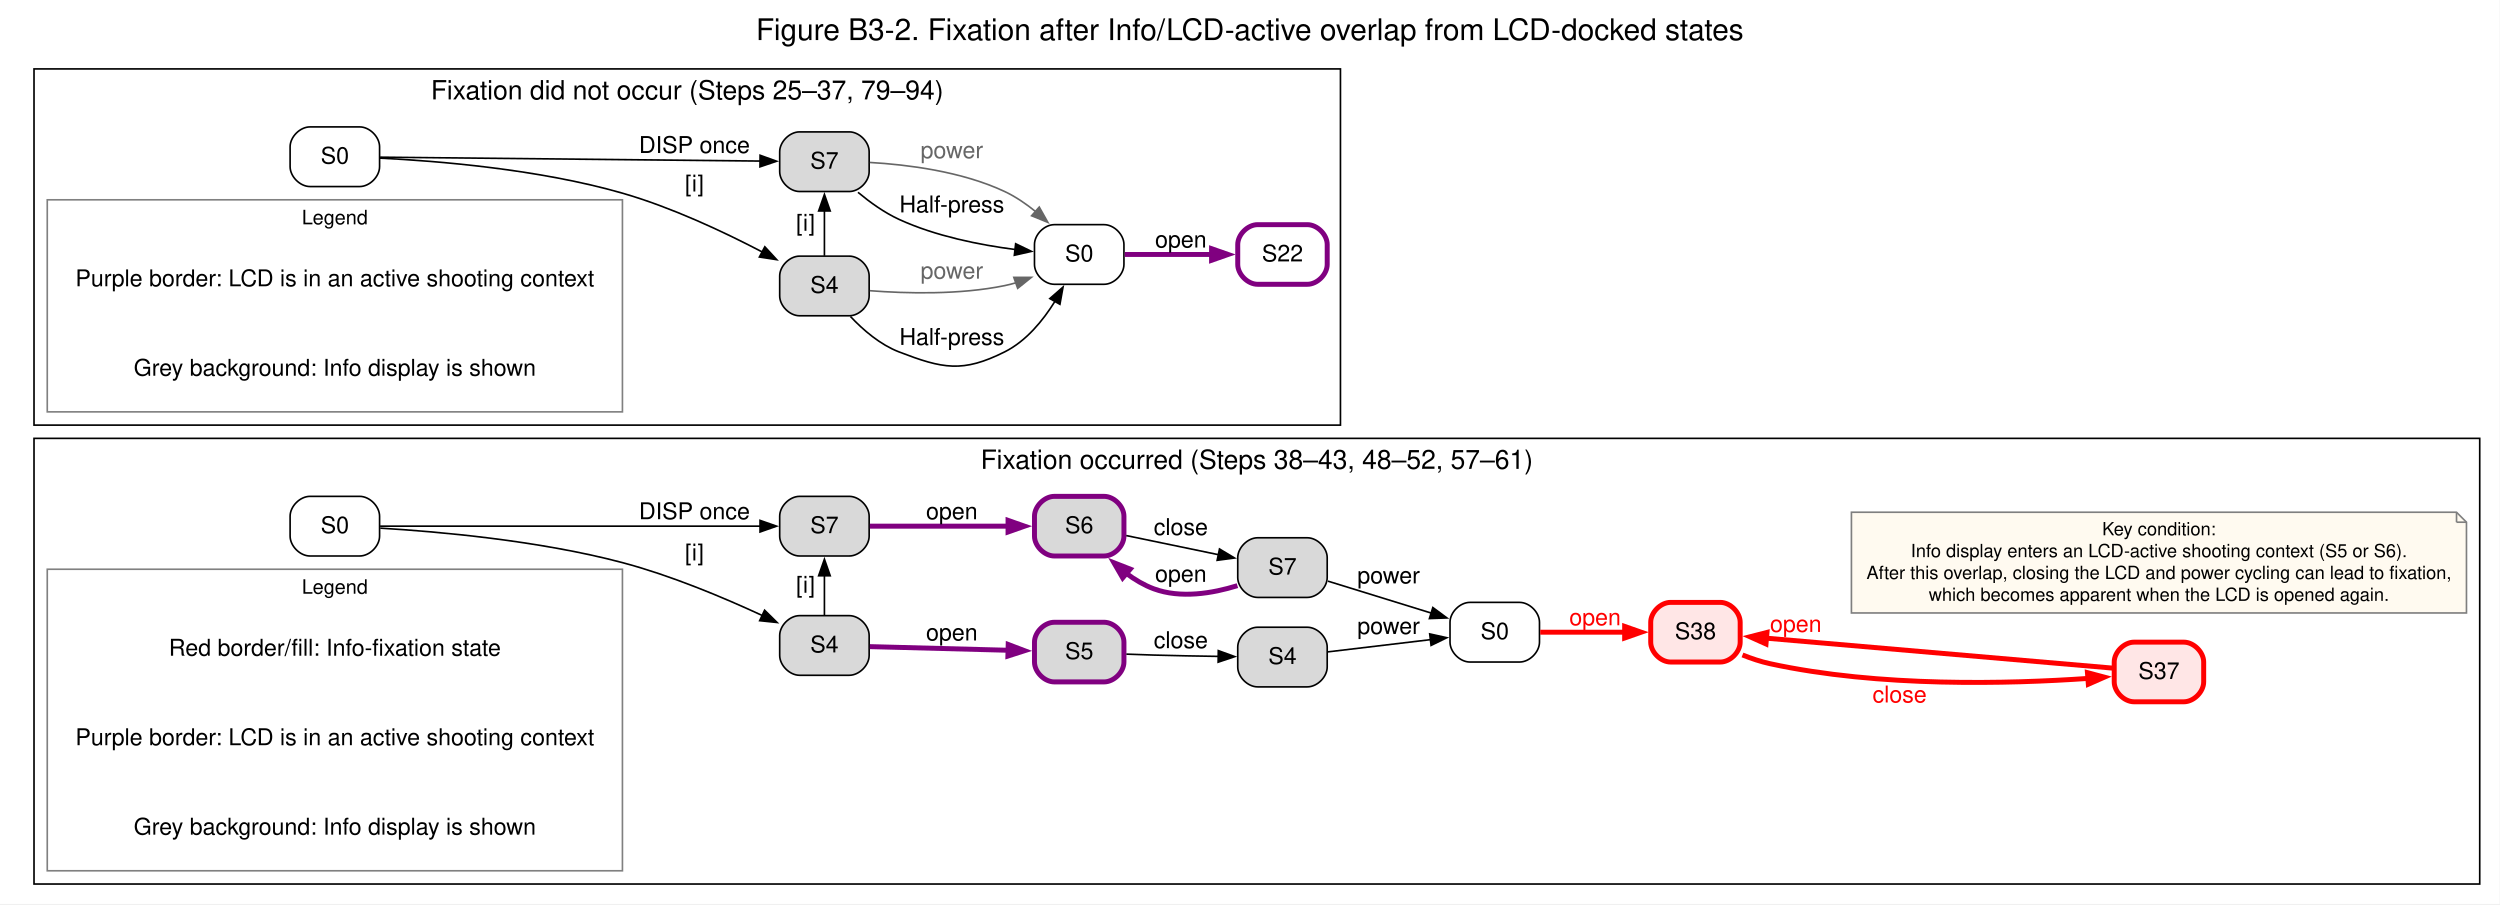
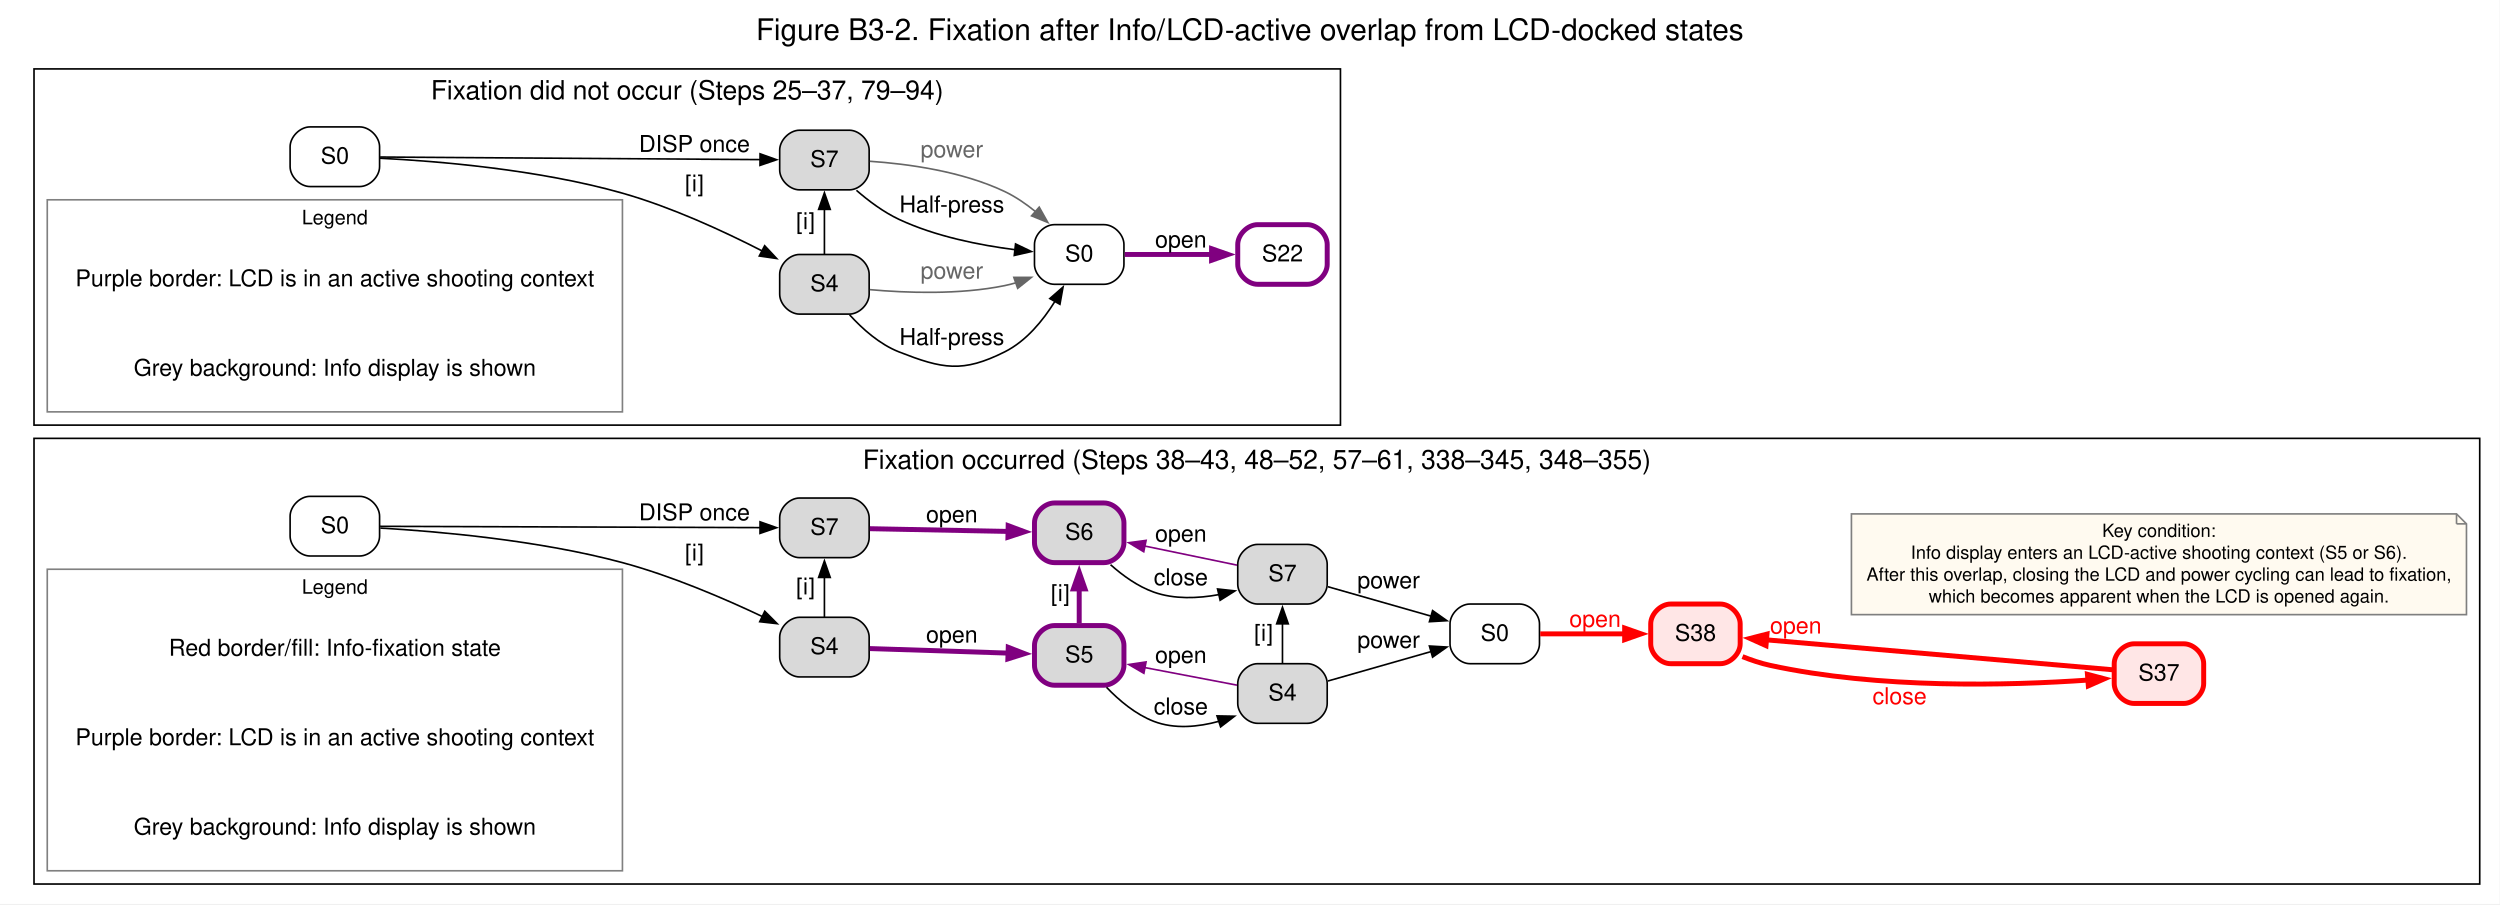
<svg xmlns="http://www.w3.org/2000/svg" width="1509pt" height="546pt" viewBox="0.00 0.00 1509.00 546.00">
  <g id="graph0" class="graph" transform="scale(1 1) rotate(0) translate(4 541.6)">
    <polygon fill="white" stroke="none" points="-4,4 -4,-541.6 1504.76,-541.6 1504.76,4 -4,4" />
    <text xml:space="preserve" text-anchor="middle" x="750.38" y="-517.4" font-family="Helvetica,sans-Serif" font-size="18.00">Figure B3-2. Fixation after Info/LCD-active overlap from LCD-docked states</text>
    <g id="clust1" class="cluster">
      <polygon fill="none" stroke="black" points="16.53,-8 16.53,-277 1492.76,-277 1492.76,-8 16.53,-8" />
-       <text xml:space="preserve" text-anchor="middle" x="754.64" y="-258.6" font-family="Helvetica,sans-Serif" font-size="16.00">Fixation occurred (Steps 38–43, 48–52, 57–61)</text>
+       <text xml:space="preserve" text-anchor="middle" x="754.64" y="-258.6" font-family="Helvetica,sans-Serif" font-size="16.00">Fixation occurred (Steps 38–43, 48–52, 57–61, 338–345, 348–355)</text>
    </g>
    <g id="clust5" class="cluster">
      <polygon fill="none" stroke="gray" points="24.53,-16 24.53,-198 371.7,-198 371.7,-16 24.53,-16" />
      <text xml:space="preserve" text-anchor="middle" x="198.11" y="-183.2" font-family="Helvetica,sans-Serif" font-size="12.00">Legend</text>
    </g>
    <g id="clust6" class="cluster">
      <polygon fill="none" stroke="black" points="16.53,-285 16.53,-500 805.1,-500 805.1,-285 16.53,-285" />
      <text xml:space="preserve" text-anchor="middle" x="410.81" y="-481.6" font-family="Helvetica,sans-Serif" font-size="16.00">Fixation did not occur (Steps 25–37, 79–94)</text>
    </g>
    <g id="clust8" class="cluster">
      <polygon fill="none" stroke="gray" points="24.53,-293 24.53,-421 371.7,-421 371.7,-293 24.53,-293" />
      <text xml:space="preserve" text-anchor="middle" x="198.11" y="-406.2" font-family="Helvetica,sans-Serif" font-size="12.00">Legend</text>
    </g>
    <g id="node1" class="node">
      <path fill="white" stroke="black" d="M213.11,-242C213.11,-242 183.11,-242 183.11,-242 177.11,-242 171.11,-236 171.11,-230 171.11,-230 171.11,-218 171.11,-218 171.11,-212 177.11,-206 183.11,-206 183.11,-206 213.11,-206 213.11,-206 219.11,-206 225.11,-212 225.11,-218 225.11,-218 225.11,-230 225.11,-230 225.11,-236 219.11,-242 213.11,-242" />
      <text xml:space="preserve" text-anchor="middle" x="198.11" y="-219.8" font-family="Helvetica,sans-Serif" font-size="14.00">S0</text>
    </g>
    <g id="node2" class="node">
-       <path fill="#d9d9d9" stroke="black" d="M508.62,-170C508.62,-170 478.62,-170 478.62,-170 472.62,-170 466.62,-164 466.62,-158 466.62,-158 466.62,-146 466.62,-146 466.62,-140 472.62,-134 478.62,-134 478.62,-134 508.62,-134 508.62,-134 514.62,-134 520.62,-140 520.62,-146 520.62,-146 520.62,-158 520.62,-158 520.62,-164 514.62,-170 508.62,-170" />
-       <text xml:space="preserve" text-anchor="middle" x="493.62" y="-147.8" font-family="Helvetica,sans-Serif" font-size="14.00">S4</text>
+       <path fill="#d9d9d9" stroke="black" d="M508.62,-169C508.62,-169 478.62,-169 478.62,-169 472.62,-169 466.62,-163 466.62,-157 466.62,-157 466.62,-145 466.62,-145 466.62,-139 472.62,-133 478.62,-133 478.62,-133 508.62,-133 508.62,-133 514.62,-133 520.62,-139 520.62,-145 520.62,-145 520.62,-157 520.62,-157 520.62,-163 514.62,-169 508.62,-169" />
+       <text xml:space="preserve" text-anchor="middle" x="493.62" y="-146.8" font-family="Helvetica,sans-Serif" font-size="14.00">S4</text>
    </g>
    <g id="edge1" class="edge">
-       <path fill="none" stroke="black" d="M225.55,-222.81C259.78,-220.77 321.04,-215.44 371.7,-202 401.02,-194.22 432.66,-180.95 456.21,-170.03" />
-       <polygon fill="black" stroke="black" points="457.51,-173.29 465.06,-165.86 454.53,-166.96 457.51,-173.29" />
-       <text xml:space="preserve" text-anchor="middle" x="415.16" y="-203.31" font-family="Helvetica,sans-Serif" font-size="14.00">[i]</text>
+       <path fill="none" stroke="black" d="M225.56,-222.86C259.81,-220.88 321.09,-215.62 371.7,-202 401.08,-194.09 432.71,-180.55 456.25,-169.41" />
+       <polygon fill="black" stroke="black" points="457.61,-172.65 465.1,-165.15 454.57,-166.34 457.61,-172.65" />
+       <text xml:space="preserve" text-anchor="middle" x="415.16" y="-203.26" font-family="Helvetica,sans-Serif" font-size="14.00">[i]</text>
    </g>
    <g id="node3" class="node">
-       <path fill="#d9d9d9" stroke="black" d="M508.62,-242C508.62,-242 478.62,-242 478.62,-242 472.62,-242 466.62,-236 466.62,-230 466.62,-230 466.62,-218 466.62,-218 466.62,-212 472.62,-206 478.62,-206 478.62,-206 508.62,-206 508.62,-206 514.62,-206 520.62,-212 520.62,-218 520.62,-218 520.62,-230 520.62,-230 520.62,-236 514.62,-242 508.62,-242" />
-       <text xml:space="preserve" text-anchor="middle" x="493.62" y="-219.8" font-family="Helvetica,sans-Serif" font-size="14.00">S7</text>
+       <path fill="#d9d9d9" stroke="black" d="M508.62,-241C508.62,-241 478.62,-241 478.62,-241 472.62,-241 466.62,-235 466.62,-229 466.62,-229 466.62,-217 466.62,-217 466.62,-211 472.62,-205 478.62,-205 478.62,-205 508.62,-205 508.62,-205 514.62,-205 520.62,-211 520.62,-217 520.62,-217 520.62,-229 520.62,-229 520.62,-235 514.62,-241 508.62,-241" />
+       <text xml:space="preserve" text-anchor="middle" x="493.62" y="-218.8" font-family="Helvetica,sans-Serif" font-size="14.00">S7</text>
+     </g>
+     <g id="edge6" class="edge">
+       <path fill="none" stroke="black" d="M225.42,-223.91C277.65,-223.73 394.62,-223.33 454.99,-223.13" />
+       <polygon fill="black" stroke="black" points="454.77,-226.63 464.76,-223.09 454.74,-219.63 454.77,-226.63" />
+       <text xml:space="preserve" text-anchor="middle" x="415.16" y="-227.55" font-family="Helvetica,sans-Serif" font-size="14.00">DISP once</text>
+     </g>
+     <g id="edge2" class="edge">
+       <path fill="none" stroke="black" d="M493.62,-169.17C493.62,-176.45 493.62,-185.02 493.62,-193.17" />
+       <polygon fill="black" stroke="black" points="490.12,-193.07 493.62,-203.07 497.12,-193.07 490.12,-193.07" />
+       <text xml:space="preserve" text-anchor="middle" x="482.22" y="-182.8" font-family="Helvetica,sans-Serif" font-size="14.00">[i]</text>
+     </g>
+     <g id="node4" class="node">
+       <path fill="#d9d9d9" stroke="purple" stroke-width="3" d="M662.41,-164C662.41,-164 632.41,-164 632.41,-164 626.41,-164 620.41,-158 620.41,-152 620.41,-152 620.41,-140 620.41,-140 620.41,-134 626.41,-128 632.41,-128 632.41,-128 662.41,-128 662.41,-128 668.41,-128 674.41,-134 674.41,-140 674.41,-140 674.41,-152 674.41,-152 674.41,-158 668.41,-164 662.41,-164" />
+       <text xml:space="preserve" text-anchor="middle" x="647.41" y="-141.8" font-family="Helvetica,sans-Serif" font-size="14.00">S5</text>
+     </g>
+     <g id="edge4" class="edge">
+       <path fill="none" stroke="purple" stroke-width="3" d="M521.06,-150.13C544.1,-149.37 577.92,-148.26 604.62,-147.38" />
+       <polygon fill="purple" stroke="purple" stroke-width="3" points="604.58,-150.88 614.46,-147.05 604.35,-143.88 604.58,-150.88" />
+       <text xml:space="preserve" text-anchor="middle" x="570.52" y="-153.72" font-family="Helvetica,sans-Serif" font-size="14.00">open</text>
+     </g>
+     <g id="node5" class="node">
+       <path fill="#d9d9d9" stroke="purple" stroke-width="3" d="M662.41,-238C662.41,-238 632.41,-238 632.41,-238 626.41,-238 620.41,-232 620.41,-226 620.41,-226 620.41,-214 620.41,-214 620.41,-208 626.41,-202 632.41,-202 632.41,-202 662.41,-202 662.41,-202 668.41,-202 674.41,-208 674.41,-214 674.41,-214 674.41,-226 674.41,-226 674.41,-232 668.41,-238 662.41,-238" />
+       <text xml:space="preserve" text-anchor="middle" x="647.41" y="-215.8" font-family="Helvetica,sans-Serif" font-size="14.00">S6</text>
+     </g>
+     <g id="edge3" class="edge">
+       <path fill="none" stroke="purple" stroke-width="3" d="M521.06,-222.48C544.1,-222.02 577.92,-221.35 604.62,-220.83" />
+       <polygon fill="purple" stroke="purple" stroke-width="3" points="604.53,-224.33 614.46,-220.63 604.39,-217.33 604.53,-224.33" />
+       <text xml:space="preserve" text-anchor="middle" x="570.52" y="-226.31" font-family="Helvetica,sans-Serif" font-size="14.00">open</text>
    </g>
    <g id="edge5" class="edge">
-       <path fill="none" stroke="black" d="M225.42,-224C277.65,-224 394.62,-224 454.99,-224" />
-       <polygon fill="black" stroke="black" points="454.76,-227.5 464.76,-224 454.76,-220.5 454.76,-227.5" />
-       <text xml:space="preserve" text-anchor="middle" x="415.16" y="-228.2" font-family="Helvetica,sans-Serif" font-size="14.00">DISP once</text>
-     </g>
-     <g id="edge2" class="edge">
-       <path fill="none" stroke="black" d="M493.62,-170.17C493.62,-177.45 493.62,-186.02 493.62,-194.17" />
-       <polygon fill="black" stroke="black" points="490.12,-194.07 493.62,-204.07 497.12,-194.07 490.12,-194.07" />
-       <text xml:space="preserve" text-anchor="middle" x="482.22" y="-183.8" font-family="Helvetica,sans-Serif" font-size="14.00">[i]</text>
-     </g>
-     <g id="node4" class="node">
-       <path fill="#d9d9d9" stroke="purple" stroke-width="3" d="M662.41,-166C662.41,-166 632.41,-166 632.41,-166 626.41,-166 620.41,-160 620.41,-154 620.41,-154 620.41,-142 620.41,-142 620.41,-136 626.41,-130 632.41,-130 632.41,-130 662.41,-130 662.41,-130 668.41,-130 674.41,-136 674.41,-142 674.41,-142 674.41,-154 674.41,-154 674.41,-160 668.41,-166 662.41,-166" />
-       <text xml:space="preserve" text-anchor="middle" x="647.41" y="-143.8" font-family="Helvetica,sans-Serif" font-size="14.00">S5</text>
-     </g>
-     <g id="edge4" class="edge">
-       <path fill="none" stroke="purple" stroke-width="3" d="M521.06,-151.3C544.1,-150.7 577.92,-149.81 604.62,-149.1" />
-       <polygon fill="purple" stroke="purple" stroke-width="3" points="604.55,-152.6 614.46,-148.84 604.37,-145.61 604.55,-152.6" />
-       <text xml:space="preserve" text-anchor="middle" x="570.52" y="-155.02" font-family="Helvetica,sans-Serif" font-size="14.00">open</text>
-     </g>
-     <g id="node5" class="node">
-       <path fill="#d9d9d9" stroke="purple" stroke-width="3" d="M662.41,-242C662.41,-242 632.41,-242 632.41,-242 626.41,-242 620.41,-236 620.41,-230 620.41,-230 620.41,-218 620.41,-218 620.41,-212 626.41,-206 632.41,-206 632.41,-206 662.41,-206 662.41,-206 668.41,-206 674.41,-212 674.41,-218 674.41,-218 674.41,-230 674.41,-230 674.41,-236 668.41,-242 662.41,-242" />
-       <text xml:space="preserve" text-anchor="middle" x="647.41" y="-219.8" font-family="Helvetica,sans-Serif" font-size="14.00">S6</text>
-     </g>
-     <g id="edge3" class="edge">
-       <path fill="none" stroke="purple" stroke-width="3" d="M521.06,-224C544.1,-224 577.92,-224 604.62,-224" />
-       <polygon fill="purple" stroke="purple" stroke-width="3" points="604.46,-227.5 614.46,-224 604.46,-220.5 604.46,-227.5" />
-       <text xml:space="preserve" text-anchor="middle" x="570.52" y="-228.2" font-family="Helvetica,sans-Serif" font-size="14.00">open</text>
+       <path fill="none" stroke="purple" stroke-width="3" d="M647.41,-165.44C647.41,-171.82 647.41,-179.09 647.41,-186.21" />
+       <polygon fill="purple" stroke="purple" stroke-width="3" points="643.91,-186.15 647.41,-196.15 650.91,-186.15 643.91,-186.15" />
+       <text xml:space="preserve" text-anchor="middle" x="636.01" y="-178.8" font-family="Helvetica,sans-Serif" font-size="14.00">[i]</text>
    </g>
    <g id="node6" class="node">
-       <path fill="#d9d9d9" stroke="black" d="M785.1,-163C785.1,-163 755.1,-163 755.1,-163 749.1,-163 743.1,-157 743.1,-151 743.1,-151 743.1,-139 743.1,-139 743.1,-133 749.1,-127 755.1,-127 755.1,-127 785.1,-127 785.1,-127 791.1,-127 797.1,-133 797.1,-139 797.1,-139 797.1,-151 797.1,-151 797.1,-157 791.1,-163 785.1,-163" />
-       <text xml:space="preserve" text-anchor="middle" x="770.1" y="-140.8" font-family="Helvetica,sans-Serif" font-size="14.00">S4</text>
+       <path fill="#d9d9d9" stroke="black" d="M785.1,-141C785.1,-141 755.1,-141 755.1,-141 749.1,-141 743.1,-135 743.1,-129 743.1,-129 743.1,-117 743.1,-117 743.1,-111 749.1,-105 755.1,-105 755.1,-105 785.1,-105 785.1,-105 791.1,-105 797.1,-111 797.1,-117 797.1,-117 797.1,-129 797.1,-129 797.1,-135 791.1,-141 785.1,-141" />
+       <text xml:space="preserve" text-anchor="middle" x="770.1" y="-118.8" font-family="Helvetica,sans-Serif" font-size="14.00">S4</text>
+     </g>
+     <g id="edge8" class="edge">
+       <path fill="none" stroke="black" d="M663.89,-126.74C671.53,-118.77 681.46,-110.42 692.41,-106.2 704.91,-101.39 719.1,-102.74 731.85,-106.24" />
+       <polygon fill="black" stroke="black" points="730.58,-109.5 741.17,-109.29 732.76,-102.85 730.58,-109.5" />
+       <text xml:space="preserve" text-anchor="middle" x="708.76" y="-110.4" font-family="Helvetica,sans-Serif" font-size="14.00">close</text>
+     </g>
+     <g id="node7" class="node">
+       <path fill="#d9d9d9" stroke="black" d="M785.1,-213C785.1,-213 755.1,-213 755.1,-213 749.1,-213 743.1,-207 743.1,-201 743.1,-201 743.1,-189 743.1,-189 743.1,-183 749.1,-177 755.1,-177 755.1,-177 785.1,-177 785.1,-177 791.1,-177 797.1,-183 797.1,-189 797.1,-189 797.1,-201 797.1,-201 797.1,-207 791.1,-213 785.1,-213" />
+       <text xml:space="preserve" text-anchor="middle" x="770.1" y="-190.8" font-family="Helvetica,sans-Serif" font-size="14.00">S7</text>
+     </g>
+     <g id="edge10" class="edge">
+       <path fill="none" stroke="black" d="M666.32,-200.75C673.69,-194.18 682.76,-187.63 692.41,-184.2 704.83,-179.79 718.98,-180.34 731.71,-182.69" />
+       <polygon fill="black" stroke="black" points="730.91,-186.1 741.44,-184.94 732.48,-179.28 730.91,-186.1" />
+       <text xml:space="preserve" text-anchor="middle" x="708.76" y="-188.4" font-family="Helvetica,sans-Serif" font-size="14.00">close</text>
+     </g>
+     <g id="edge9" class="edge">
+       <path fill="none" stroke="purple" d="M742.65,-128.04C726.33,-131.15 705.1,-135.2 686.93,-138.66" />
+       <polygon fill="purple" stroke="purple" points="686.45,-135.19 677.29,-140.5 687.76,-142.06 686.45,-135.19" />
+       <text xml:space="preserve" text-anchor="middle" x="708.76" y="-141.44" font-family="Helvetica,sans-Serif" font-size="14.00">open</text>
+     </g>
+     <g id="edge11" class="edge">
+       <path fill="none" stroke="black" d="M770.1,-141.17C770.1,-148.45 770.1,-157.02 770.1,-165.17" />
+       <polygon fill="black" stroke="black" points="766.6,-165.07 770.1,-175.07 773.6,-165.07 766.6,-165.07" />
+       <text xml:space="preserve" text-anchor="middle" x="758.7" y="-154.8" font-family="Helvetica,sans-Serif" font-size="14.00">[i]</text>
+     </g>
+     <g id="node8" class="node">
+       <path fill="white" stroke="black" d="M913.23,-177C913.23,-177 883.23,-177 883.23,-177 877.23,-177 871.23,-171 871.23,-165 871.23,-165 871.23,-153 871.23,-153 871.23,-147 877.23,-141 883.23,-141 883.23,-141 913.23,-141 913.23,-141 919.23,-141 925.23,-147 925.23,-153 925.23,-153 925.23,-165 925.23,-165 925.23,-171 919.23,-177 913.23,-177" />
+       <text xml:space="preserve" text-anchor="middle" x="898.23" y="-154.8" font-family="Helvetica,sans-Serif" font-size="14.00">S0</text>
+     </g>
+     <g id="edge12" class="edge">
+       <path fill="none" stroke="black" d="M797.54,-130.55C815.62,-135.71 839.84,-142.62 859.88,-148.34" />
+       <polygon fill="black" stroke="black" points="858.79,-151.67 869.37,-151.05 860.71,-144.94 858.79,-151.67" />
+       <text xml:space="preserve" text-anchor="middle" x="834.16" y="-150.53" font-family="Helvetica,sans-Serif" font-size="14.00">power</text>
    </g>
    <g id="edge7" class="edge">
-       <path fill="none" stroke="black" d="M675.87,-146.77C681.35,-146.55 687.06,-146.35 692.41,-146.2 705.12,-145.84 719.02,-145.58 731.45,-145.4" />
-       <polygon fill="black" stroke="black" points="731.36,-148.9 741.32,-145.27 731.27,-141.9 731.36,-148.9" />
-       <text xml:space="preserve" text-anchor="middle" x="708.76" y="-150.4" font-family="Helvetica,sans-Serif" font-size="14.00">close</text>
-     </g>
-     <g id="node7" class="node">
-       <path fill="#d9d9d9" stroke="black" d="M785.1,-217C785.1,-217 755.1,-217 755.1,-217 749.1,-217 743.1,-211 743.1,-205 743.1,-205 743.1,-193 743.1,-193 743.1,-187 749.1,-181 755.1,-181 755.1,-181 785.1,-181 785.1,-181 791.1,-181 797.1,-187 797.1,-193 797.1,-193 797.1,-205 797.1,-205 797.1,-211 791.1,-217 785.1,-217" />
-       <text xml:space="preserve" text-anchor="middle" x="770.1" y="-194.8" font-family="Helvetica,sans-Serif" font-size="14.00">S7</text>
-     </g>
-     <g id="edge8" class="edge">
-       <path fill="none" stroke="black" d="M675.8,-218.33C692.31,-214.91 713.56,-210.5 731.61,-206.76" />
-       <polygon fill="black" stroke="black" points="732.09,-210.24 741.17,-204.79 730.67,-203.39 732.09,-210.24" />
-       <text xml:space="preserve" text-anchor="middle" x="708.76" y="-218.67" font-family="Helvetica,sans-Serif" font-size="14.00">close</text>
-     </g>
-     <g id="node8" class="node">
-       <path fill="white" stroke="black" d="M913.23,-178C913.23,-178 883.23,-178 883.23,-178 877.23,-178 871.23,-172 871.23,-166 871.23,-166 871.23,-154 871.23,-154 871.23,-148 877.23,-142 883.23,-142 883.23,-142 913.23,-142 913.23,-142 919.23,-142 925.23,-148 925.23,-154 925.23,-154 925.23,-166 925.23,-166 925.23,-172 919.23,-178 913.23,-178" />
-       <text xml:space="preserve" text-anchor="middle" x="898.23" y="-155.8" font-family="Helvetica,sans-Serif" font-size="14.00">S0</text>
-     </g>
-     <g id="edge9" class="edge">
-       <path fill="none" stroke="black" d="M797.54,-148.14C815.53,-150.28 839.62,-153.15 859.6,-155.53" />
-       <polygon fill="black" stroke="black" points="858.97,-158.98 869.32,-156.68 859.8,-152.02 858.97,-158.98" />
-       <text xml:space="preserve" text-anchor="middle" x="834.16" y="-158.92" font-family="Helvetica,sans-Serif" font-size="14.00">power</text>
-     </g>
-     <g id="edge6" class="edge">
-       <path fill="none" stroke="purple" stroke-width="3" d="M742.91,-188.1C727.78,-183.4 708.61,-180.2 692.41,-186.2 686.57,-188.37 680.98,-191.69 675.87,-195.49" />
-       <polygon fill="purple" stroke="purple" stroke-width="3" points="673.65,-192.78 668.34,-201.94 678.21,-198.09 673.65,-192.78" />
-       <text xml:space="preserve" text-anchor="middle" x="708.76" y="-190.4" font-family="Helvetica,sans-Serif" font-size="14.00">open</text>
-     </g>
-     <g id="edge10" class="edge">
-       <path fill="none" stroke="black" d="M797.54,-190.82C815.62,-185.23 839.84,-177.74 859.88,-171.55" />
-       <polygon fill="black" stroke="black" points="860.86,-174.91 869.37,-168.61 858.79,-168.22 860.86,-174.91" />
-       <text xml:space="preserve" text-anchor="middle" x="834.16" y="-189.47" font-family="Helvetica,sans-Serif" font-size="14.00">power</text>
+       <path fill="none" stroke="purple" d="M742.65,-200.48C726.33,-203.86 705.1,-208.26 686.93,-212.02" />
+       <polygon fill="purple" stroke="purple" points="686.36,-208.56 677.28,-214.02 687.78,-215.42 686.36,-208.56" />
+       <text xml:space="preserve" text-anchor="middle" x="708.76" y="-214.67" font-family="Helvetica,sans-Serif" font-size="14.00">open</text>
+     </g>
+     <g id="edge13" class="edge">
+       <path fill="none" stroke="black" d="M797.54,-187.45C815.62,-182.29 839.84,-175.38 859.88,-169.66" />
+       <polygon fill="black" stroke="black" points="860.71,-173.06 869.37,-166.95 858.79,-166.33 860.71,-173.06" />
+       <text xml:space="preserve" text-anchor="middle" x="834.16" y="-186.53" font-family="Helvetica,sans-Serif" font-size="14.00">power</text>
    </g>
    <g id="node9" class="node">
-       <path fill="#ffe6e6" stroke="red" stroke-width="3" d="M1034.37,-178C1034.37,-178 1004.37,-178 1004.37,-178 998.37,-178 992.37,-172 992.37,-166 992.37,-166 992.37,-154 992.37,-154 992.37,-148 998.37,-142 1004.37,-142 1004.37,-142 1034.37,-142 1034.37,-142 1040.37,-142 1046.37,-148 1046.37,-154 1046.37,-154 1046.37,-166 1046.37,-166 1046.37,-172 1040.37,-178 1034.37,-178" />
-       <text xml:space="preserve" text-anchor="middle" x="1019.37" y="-155.8" font-family="Helvetica,sans-Serif" font-size="14.00">S38</text>
-     </g>
-     <g id="edge11" class="edge">
-       <path fill="none" stroke="red" stroke-width="3" d="M925.67,-160C940.65,-160 959.73,-160 976.69,-160" />
-       <polygon fill="red" stroke="red" stroke-width="3" points="976.64,-163.5 986.64,-160 976.64,-156.5 976.64,-163.5" />
-       <text xml:space="preserve" text-anchor="middle" x="958.8" y="-164.2" font-family="Helvetica,sans-Serif" font-size="14.00" fill="red">open</text>
+       <path fill="#ffe6e6" stroke="red" stroke-width="3" d="M1034.37,-177C1034.37,-177 1004.37,-177 1004.37,-177 998.37,-177 992.37,-171 992.37,-165 992.37,-165 992.37,-153 992.37,-153 992.37,-147 998.37,-141 1004.37,-141 1004.37,-141 1034.37,-141 1034.37,-141 1040.37,-141 1046.37,-147 1046.37,-153 1046.37,-153 1046.37,-165 1046.37,-165 1046.37,-171 1040.37,-177 1034.37,-177" />
+       <text xml:space="preserve" text-anchor="middle" x="1019.37" y="-154.8" font-family="Helvetica,sans-Serif" font-size="14.00">S38</text>
+     </g>
+     <g id="edge14" class="edge">
+       <path fill="none" stroke="red" stroke-width="3" d="M925.67,-159C940.65,-159 959.73,-159 976.69,-159" />
+       <polygon fill="red" stroke="red" stroke-width="3" points="976.64,-162.5 986.64,-159 976.64,-155.5 976.64,-162.5" />
+       <text xml:space="preserve" text-anchor="middle" x="958.8" y="-163.2" font-family="Helvetica,sans-Serif" font-size="14.00" fill="red">open</text>
    </g>
    <g id="node10" class="node">
-       <path fill="#ffe6e6" stroke="red" stroke-width="3" d="M1314.14,-154C1314.14,-154 1284.14,-154 1284.14,-154 1278.14,-154 1272.14,-148 1272.14,-142 1272.14,-142 1272.14,-130 1272.14,-130 1272.14,-124 1278.14,-118 1284.14,-118 1284.14,-118 1314.14,-118 1314.14,-118 1320.14,-118 1326.14,-124 1326.14,-130 1326.14,-130 1326.14,-142 1326.14,-142 1326.14,-148 1320.14,-154 1314.14,-154" />
-       <text xml:space="preserve" text-anchor="middle" x="1299.14" y="-131.8" font-family="Helvetica,sans-Serif" font-size="14.00">S37</text>
-     </g>
-     <g id="edge12" class="edge">
-       <path fill="none" stroke="red" stroke-width="3" d="M1047.76,-146.26C1053.15,-144.11 1058.84,-142.2 1064.37,-141 1130.26,-126.65 1209.07,-128.82 1256.29,-132.11" />
-       <polygon fill="red" stroke="red" stroke-width="3" points="1255.98,-135.59 1266.22,-132.87 1256.52,-128.61 1255.98,-135.59" />
-       <text xml:space="preserve" text-anchor="middle" x="1142.62" y="-117.59" font-family="Helvetica,sans-Serif" font-size="14.00" fill="red">close</text>
+       <path fill="#ffe6e6" stroke="red" stroke-width="3" d="M1314.14,-153C1314.14,-153 1284.14,-153 1284.14,-153 1278.14,-153 1272.14,-147 1272.14,-141 1272.14,-141 1272.14,-129 1272.14,-129 1272.14,-123 1278.14,-117 1284.14,-117 1284.14,-117 1314.14,-117 1314.14,-117 1320.14,-117 1326.14,-123 1326.14,-129 1326.14,-129 1326.14,-141 1326.14,-141 1326.14,-147 1320.14,-153 1314.14,-153" />
+       <text xml:space="preserve" text-anchor="middle" x="1299.14" y="-130.8" font-family="Helvetica,sans-Serif" font-size="14.00">S37</text>
+     </g>
+     <g id="edge15" class="edge">
+       <path fill="none" stroke="red" stroke-width="3" d="M1047.76,-145.26C1053.15,-143.11 1058.84,-141.2 1064.37,-140 1130.26,-125.65 1209.07,-127.82 1256.29,-131.11" />
+       <polygon fill="red" stroke="red" stroke-width="3" points="1255.98,-134.59 1266.22,-131.87 1256.52,-127.61 1255.98,-134.59" />
+       <text xml:space="preserve" text-anchor="middle" x="1142.62" y="-116.59" font-family="Helvetica,sans-Serif" font-size="14.00" fill="red">close</text>
    </g>
    <g id="node11" class="node">
-       <polygon fill="#fffaf0" stroke="#7f7f7f" points="1478.76,-232.4 1113.52,-232.4 1113.52,-171.6 1484.76,-171.6 1484.76,-226.4 1478.76,-232.4" />
-       <polyline fill="none" stroke="#7f7f7f" points="1478.76,-232.4 1478.76,-226.4" />
-       <polyline fill="none" stroke="#7f7f7f" points="1484.76,-226.4 1478.76,-226.4" />
-       <text xml:space="preserve" text-anchor="middle" x="1299.14" y="-218.5" font-family="Helvetica,sans-Serif" font-size="11.00">Key condition:</text>
-       <text xml:space="preserve" text-anchor="middle" x="1299.14" y="-205.3" font-family="Helvetica,sans-Serif" font-size="11.00">Info display enters an LCD-active shooting context (S5 or S6).</text>
-       <text xml:space="preserve" text-anchor="middle" x="1299.14" y="-192.1" font-family="Helvetica,sans-Serif" font-size="11.00">After this overlap, closing the LCD and power cycling can lead to fixation,</text>
-       <text xml:space="preserve" text-anchor="middle" x="1299.14" y="-178.9" font-family="Helvetica,sans-Serif" font-size="11.00">which becomes apparent when the LCD is opened again.</text>
-     </g>
-     <g id="edge13" class="edge">
-       <path fill="none" stroke="red" stroke-width="3" d="M1270.95,-138.35C1222.23,-142.56 1119.75,-151.41 1062.08,-156.4" />
-       <polygon fill="red" stroke="red" stroke-width="3" points="1061.95,-152.89 1052.29,-157.24 1062.55,-159.87 1061.95,-152.89" />
-       <text xml:space="preserve" text-anchor="middle" x="1079.94" y="-160.18" font-family="Helvetica,sans-Serif" font-size="14.00" fill="red">open</text>
+       <polygon fill="#fffaf0" stroke="#7f7f7f" points="1478.76,-231.4 1113.52,-231.4 1113.52,-170.6 1484.76,-170.6 1484.76,-225.4 1478.76,-231.4" />
+       <polyline fill="none" stroke="#7f7f7f" points="1478.76,-231.4 1478.76,-225.4" />
+       <polyline fill="none" stroke="#7f7f7f" points="1484.76,-225.4 1478.76,-225.4" />
+       <text xml:space="preserve" text-anchor="middle" x="1299.14" y="-217.5" font-family="Helvetica,sans-Serif" font-size="11.00">Key condition:</text>
+       <text xml:space="preserve" text-anchor="middle" x="1299.14" y="-204.3" font-family="Helvetica,sans-Serif" font-size="11.00">Info display enters an LCD-active shooting context (S5 or S6).</text>
+       <text xml:space="preserve" text-anchor="middle" x="1299.14" y="-191.1" font-family="Helvetica,sans-Serif" font-size="11.00">After this overlap, closing the LCD and power cycling can lead to fixation,</text>
+       <text xml:space="preserve" text-anchor="middle" x="1299.14" y="-177.9" font-family="Helvetica,sans-Serif" font-size="11.00">which becomes apparent when the LCD is opened again.</text>
+     </g>
+     <g id="edge16" class="edge">
+       <path fill="none" stroke="red" stroke-width="3" d="M1270.95,-137.35C1222.23,-141.56 1119.75,-150.41 1062.08,-155.4" />
+       <polygon fill="red" stroke="red" stroke-width="3" points="1061.95,-151.89 1052.29,-156.24 1062.55,-158.87 1061.95,-151.89" />
+       <text xml:space="preserve" text-anchor="middle" x="1079.94" y="-159.18" font-family="Helvetica,sans-Serif" font-size="14.00" fill="red">open</text>
    </g>
    <g id="node12" class="node">
      <path fill="white" stroke="none" d="M316.29,-60C316.29,-60 79.94,-60 79.94,-60 73.94,-60 67.94,-54 67.94,-48 67.94,-48 67.94,-36 67.94,-36 67.94,-30 73.94,-24 79.94,-24 79.94,-24 316.29,-24 316.29,-24 322.29,-24 328.29,-30 328.29,-36 328.29,-36 328.29,-48 328.29,-48 328.29,-54 322.29,-60 316.29,-60" />
      <text xml:space="preserve" text-anchor="middle" x="198.11" y="-37.8" font-family="Helvetica,sans-Serif" font-size="14.00">Grey background: Info display is shown</text>
    </g>
    <g id="node13" class="node">
      <path fill="white" stroke="none" d="M351.7,-114C351.7,-114 44.53,-114 44.53,-114 38.53,-114 32.53,-108 32.53,-102 32.53,-102 32.53,-90 32.53,-90 32.53,-84 38.53,-78 44.53,-78 44.53,-78 351.7,-78 351.7,-78 357.7,-78 363.7,-84 363.7,-90 363.7,-90 363.7,-102 363.7,-102 363.7,-108 357.7,-114 351.7,-114" />
      <text xml:space="preserve" text-anchor="middle" x="198.11" y="-91.8" font-family="Helvetica,sans-Serif" font-size="14.00">Purple border: LCD is in an active shooting context</text>
    </g>
    <g id="node14" class="node">
      <path fill="white" stroke="none" d="M294.88,-168C294.88,-168 101.34,-168 101.34,-168 95.34,-168 89.34,-162 89.34,-156 89.34,-156 89.34,-144 89.34,-144 89.34,-138 95.34,-132 101.34,-132 101.34,-132 294.88,-132 294.88,-132 300.88,-132 306.88,-138 306.88,-144 306.88,-144 306.88,-156 306.88,-156 306.88,-162 300.88,-168 294.88,-168" />
      <text xml:space="preserve" text-anchor="middle" x="198.11" y="-145.8" font-family="Helvetica,sans-Serif" font-size="14.00">Red border/fill: Info-fixation state</text>
    </g>
    <g id="node15" class="node">
      <path fill="white" stroke="black" d="M213.11,-465C213.11,-465 183.11,-465 183.11,-465 177.11,-465 171.11,-459 171.11,-453 171.11,-453 171.11,-441 171.11,-441 171.11,-435 177.11,-429 183.11,-429 183.11,-429 213.11,-429 213.11,-429 219.11,-429 225.11,-435 225.11,-441 225.11,-441 225.11,-453 225.11,-453 225.11,-459 219.11,-465 213.11,-465" />
      <text xml:space="preserve" text-anchor="middle" x="198.11" y="-442.8" font-family="Helvetica,sans-Serif" font-size="14.00">S0</text>
    </g>
    <g id="node16" class="node">
-       <path fill="#d9d9d9" stroke="black" d="M508.62,-387C508.62,-387 478.62,-387 478.62,-387 472.62,-387 466.62,-381 466.62,-375 466.62,-375 466.62,-363 466.62,-363 466.62,-357 472.62,-351 478.62,-351 478.62,-351 508.62,-351 508.62,-351 514.62,-351 520.62,-357 520.62,-363 520.62,-363 520.62,-375 520.62,-375 520.62,-381 514.62,-387 508.62,-387" />
-       <text xml:space="preserve" text-anchor="middle" x="493.62" y="-364.8" font-family="Helvetica,sans-Serif" font-size="14.00">S4</text>
-     </g>
-     <g id="edge15" class="edge">
-       <path fill="none" stroke="black" d="M225.34,-446.15C259.61,-444.48 321.19,-439.54 371.7,-425 401.2,-416.51 432.6,-401.78 456.01,-389.55" />
-       <polygon fill="black" stroke="black" points="457.65,-392.65 464.83,-384.86 454.36,-386.47 457.65,-392.65" />
-       <text xml:space="preserve" text-anchor="middle" x="415.16" y="-426.01" font-family="Helvetica,sans-Serif" font-size="14.00">[i]</text>
+       <path fill="#d9d9d9" stroke="black" d="M508.62,-388C508.62,-388 478.62,-388 478.62,-388 472.62,-388 466.62,-382 466.62,-376 466.62,-376 466.62,-364 466.62,-364 466.62,-358 472.62,-352 478.62,-352 478.62,-352 508.62,-352 508.62,-352 514.62,-352 520.62,-358 520.62,-364 520.62,-364 520.62,-376 520.62,-376 520.62,-382 514.62,-388 508.62,-388" />
+       <text xml:space="preserve" text-anchor="middle" x="493.62" y="-365.8" font-family="Helvetica,sans-Serif" font-size="14.00">S4</text>
+     </g>
+     <g id="edge18" class="edge">
+       <path fill="none" stroke="black" d="M225.33,-446.1C259.58,-444.37 321.14,-439.36 371.7,-425 401.13,-416.64 432.54,-402.17 455.96,-390.17" />
+       <polygon fill="black" stroke="black" points="457.55,-393.29 464.79,-385.56 454.31,-387.09 457.55,-393.29" />
+       <text xml:space="preserve" text-anchor="middle" x="415.16" y="-426.06" font-family="Helvetica,sans-Serif" font-size="14.00">[i]</text>
    </g>
    <g id="node17" class="node">
-       <path fill="#d9d9d9" stroke="black" d="M508.62,-462C508.62,-462 478.62,-462 478.62,-462 472.62,-462 466.62,-456 466.62,-450 466.62,-450 466.62,-438 466.62,-438 466.62,-432 472.62,-426 478.62,-426 478.62,-426 508.62,-426 508.62,-426 514.62,-426 520.62,-432 520.62,-438 520.62,-438 520.62,-450 520.62,-450 520.62,-456 514.62,-462 508.62,-462" />
-       <text xml:space="preserve" text-anchor="middle" x="493.62" y="-439.8" font-family="Helvetica,sans-Serif" font-size="14.00">S7</text>
-     </g>
-     <g id="edge17" class="edge">
-       <path fill="none" stroke="black" d="M225.42,-446.73C277.65,-446.2 394.62,-445 454.99,-444.38" />
-       <polygon fill="black" stroke="black" points="454.79,-447.89 464.76,-444.28 454.72,-440.89 454.79,-447.89" />
-       <text xml:space="preserve" text-anchor="middle" x="415.16" y="-449.26" font-family="Helvetica,sans-Serif" font-size="14.00">DISP once</text>
-     </g>
-     <g id="edge16" class="edge">
-       <path fill="none" stroke="black" d="M493.62,-387.16C493.62,-395.29 493.62,-405.11 493.62,-414.27" />
-       <polygon fill="black" stroke="black" points="490.12,-414.24 493.62,-424.24 497.12,-414.24 490.12,-414.24" />
-       <text xml:space="preserve" text-anchor="middle" x="482.22" y="-402.3" font-family="Helvetica,sans-Serif" font-size="14.00">[i]</text>
+       <path fill="#d9d9d9" stroke="black" d="M508.62,-463C508.62,-463 478.62,-463 478.62,-463 472.62,-463 466.62,-457 466.62,-451 466.62,-451 466.62,-439 466.62,-439 466.62,-433 472.62,-427 478.62,-427 478.62,-427 508.62,-427 508.62,-427 514.62,-427 520.62,-433 520.62,-439 520.62,-439 520.62,-451 520.62,-451 520.62,-457 514.62,-463 508.62,-463" />
+       <text xml:space="preserve" text-anchor="middle" x="493.62" y="-440.8" font-family="Helvetica,sans-Serif" font-size="14.00">S7</text>
+     </g>
+     <g id="edge20" class="edge">
+       <path fill="none" stroke="black" d="M225.42,-446.82C277.65,-446.46 394.62,-445.67 454.99,-445.26" />
+       <polygon fill="black" stroke="black" points="454.78,-448.76 464.76,-445.19 454.73,-441.76 454.78,-448.76" />
+       <text xml:space="preserve" text-anchor="middle" x="415.16" y="-449.9" font-family="Helvetica,sans-Serif" font-size="14.00">DISP once</text>
+     </g>
+     <g id="edge19" class="edge">
+       <path fill="none" stroke="black" d="M493.62,-388.16C493.62,-396.29 493.62,-406.11 493.62,-415.27" />
+       <polygon fill="black" stroke="black" points="490.12,-415.24 493.62,-425.24 497.12,-415.24 490.12,-415.24" />
+       <text xml:space="preserve" text-anchor="middle" x="482.22" y="-403.3" font-family="Helvetica,sans-Serif" font-size="14.00">[i]</text>
    </g>
    <g id="node18" class="node">
      <path fill="white" stroke="black" d="M662.41,-406C662.41,-406 632.41,-406 632.41,-406 626.41,-406 620.41,-400 620.41,-394 620.41,-394 620.41,-382 620.41,-382 620.41,-376 626.41,-370 632.41,-370 632.41,-370 662.41,-370 662.41,-370 668.41,-370 674.41,-376 674.41,-382 674.41,-382 674.41,-394 674.41,-394 674.41,-400 668.41,-406 662.41,-406" />
      <text xml:space="preserve" text-anchor="middle" x="647.41" y="-383.8" font-family="Helvetica,sans-Serif" font-size="14.00">S0</text>
    </g>
-     <g id="edge18" class="edge">
-       <path fill="none" stroke="black" d="M509.31,-350.58C517.04,-342.37 527.28,-333.57 538.62,-329.2 565.08,-319.01 577.06,-316.51 602.41,-329.2 615.38,-335.69 625.5,-348.01 632.76,-359.71" />
+     <g id="edge21" class="edge">
+       <path fill="none" stroke="black" d="M508.83,-351.56C516.59,-343.02 526.98,-333.77 538.62,-329.2 565.02,-318.85 577.06,-316.51 602.41,-329.2 615.38,-335.69 625.5,-348.01 632.76,-359.71" />
      <polygon fill="black" stroke="black" points="629.67,-361.37 637.65,-368.34 635.77,-357.92 629.67,-361.37" />
      <text xml:space="preserve" text-anchor="middle" x="570.52" y="-333.4" font-family="Helvetica,sans-Serif" font-size="14.00">Half-press</text>
    </g>
-     <g id="edge20" class="edge">
-       <path fill="none" stroke="#666666" d="M521.06,-366.13C543.07,-364.44 575.1,-363.58 602.41,-369.2 604.7,-369.67 607.02,-370.26 609.33,-370.95" />
-       <polygon fill="#666666" stroke="#666666" points="607.95,-374.18 618.55,-374.19 610.28,-367.57 607.95,-374.18" />
+     <g id="edge23" class="edge">
+       <path fill="none" stroke="#666666" d="M521.06,-366.77C543.06,-364.8 575.1,-363.61 602.41,-369.2 604.7,-369.67 607.02,-370.26 609.33,-370.94" />
+       <polygon fill="#666666" stroke="#666666" points="607.96,-374.17 618.55,-374.18 610.28,-367.57 607.96,-374.17" />
      <text xml:space="preserve" text-anchor="middle" x="570.52" y="-373.4" font-family="Helvetica,sans-Serif" font-size="14.00" fill="#666666">power</text>
    </g>
-     <g id="edge19" class="edge">
-       <path fill="none" stroke="black" d="M513.87,-425.52C521.13,-419.48 529.77,-413.27 538.62,-409.2 560.69,-399.03 587.49,-393.73 608.85,-390.98" />
-       <polygon fill="black" stroke="black" points="609.05,-394.48 618.59,-389.86 608.25,-387.52 609.05,-394.48" />
+     <g id="edge22" class="edge">
+       <path fill="none" stroke="black" d="M512.93,-426.72C520.35,-420.27 529.35,-413.55 538.62,-409.2 560.62,-398.88 587.42,-393.58 608.8,-390.86" />
+       <polygon fill="black" stroke="black" points="608.99,-394.36 618.54,-389.77 608.21,-387.41 608.99,-394.36" />
      <text xml:space="preserve" text-anchor="middle" x="570.52" y="-413.4" font-family="Helvetica,sans-Serif" font-size="14.00">Half-press</text>
    </g>
-     <g id="edge21" class="edge">
-       <path fill="none" stroke="#666666" d="M521.06,-443.54C543.64,-442.25 576.48,-438.17 602.41,-426 609.01,-422.9 615.38,-418.53 621.14,-413.85" />
-       <polygon fill="#666666" stroke="#666666" points="623.29,-416.62 628.48,-407.38 618.66,-411.37 623.29,-416.62" />
-       <text xml:space="preserve" text-anchor="middle" x="570.52" y="-446.13" font-family="Helvetica,sans-Serif" font-size="14.00" fill="#666666">power</text>
+     <g id="edge24" class="edge">
+       <path fill="none" stroke="#666666" d="M521.07,-444.25C543.65,-442.71 576.49,-438.31 602.41,-426 609,-422.87 615.36,-418.49 621.12,-413.8" />
+       <polygon fill="#666666" stroke="#666666" points="623.27,-416.57 628.45,-407.33 618.64,-411.32 623.27,-416.57" />
+       <text xml:space="preserve" text-anchor="middle" x="570.52" y="-446.64" font-family="Helvetica,sans-Serif" font-size="14.00" fill="#666666">power</text>
    </g>
    <g id="node19" class="node">
      <path fill="white" stroke="purple" stroke-width="3" d="M785.1,-406C785.1,-406 755.1,-406 755.1,-406 749.1,-406 743.1,-400 743.1,-394 743.1,-394 743.1,-382 743.1,-382 743.1,-376 749.1,-370 755.1,-370 755.1,-370 785.1,-370 785.1,-370 791.1,-370 797.1,-376 797.1,-382 797.1,-382 797.1,-394 797.1,-394 797.1,-400 791.1,-406 785.1,-406" />
      <text xml:space="preserve" text-anchor="middle" x="770.1" y="-383.8" font-family="Helvetica,sans-Serif" font-size="14.00">S22</text>
    </g>
-     <g id="edge22" class="edge">
+     <g id="edge25" class="edge">
      <path fill="none" stroke="purple" stroke-width="3" d="M674.9,-388C690.25,-388 709.92,-388 727.31,-388" />
      <polygon fill="purple" stroke="purple" stroke-width="3" points="727.3,-391.5 737.3,-388 727.3,-384.5 727.3,-391.5" />
      <text xml:space="preserve" text-anchor="middle" x="708.76" y="-392.2" font-family="Helvetica,sans-Serif" font-size="14.00">open</text>
    </g>
    <g id="node20" class="node">
      <path fill="white" stroke="none" d="M316.29,-337C316.29,-337 79.94,-337 79.94,-337 73.94,-337 67.94,-331 67.94,-325 67.94,-325 67.94,-313 67.94,-313 67.94,-307 73.94,-301 79.94,-301 79.94,-301 316.29,-301 316.29,-301 322.29,-301 328.29,-307 328.29,-313 328.29,-313 328.29,-325 328.29,-325 328.29,-331 322.29,-337 316.29,-337" />
      <text xml:space="preserve" text-anchor="middle" x="198.11" y="-314.8" font-family="Helvetica,sans-Serif" font-size="14.00">Grey background: Info display is shown</text>
    </g>
    <g id="node21" class="node">
      <path fill="white" stroke="none" d="M351.7,-391C351.7,-391 44.53,-391 44.53,-391 38.53,-391 32.53,-385 32.53,-379 32.53,-379 32.53,-367 32.53,-367 32.53,-361 38.53,-355 44.53,-355 44.53,-355 351.7,-355 351.7,-355 357.7,-355 363.7,-361 363.7,-367 363.7,-367 363.7,-379 363.7,-379 363.7,-385 357.7,-391 351.7,-391" />
      <text xml:space="preserve" text-anchor="middle" x="198.11" y="-368.8" font-family="Helvetica,sans-Serif" font-size="14.00">Purple border: LCD is in an active shooting context</text>
    </g>
  </g>
</svg>
